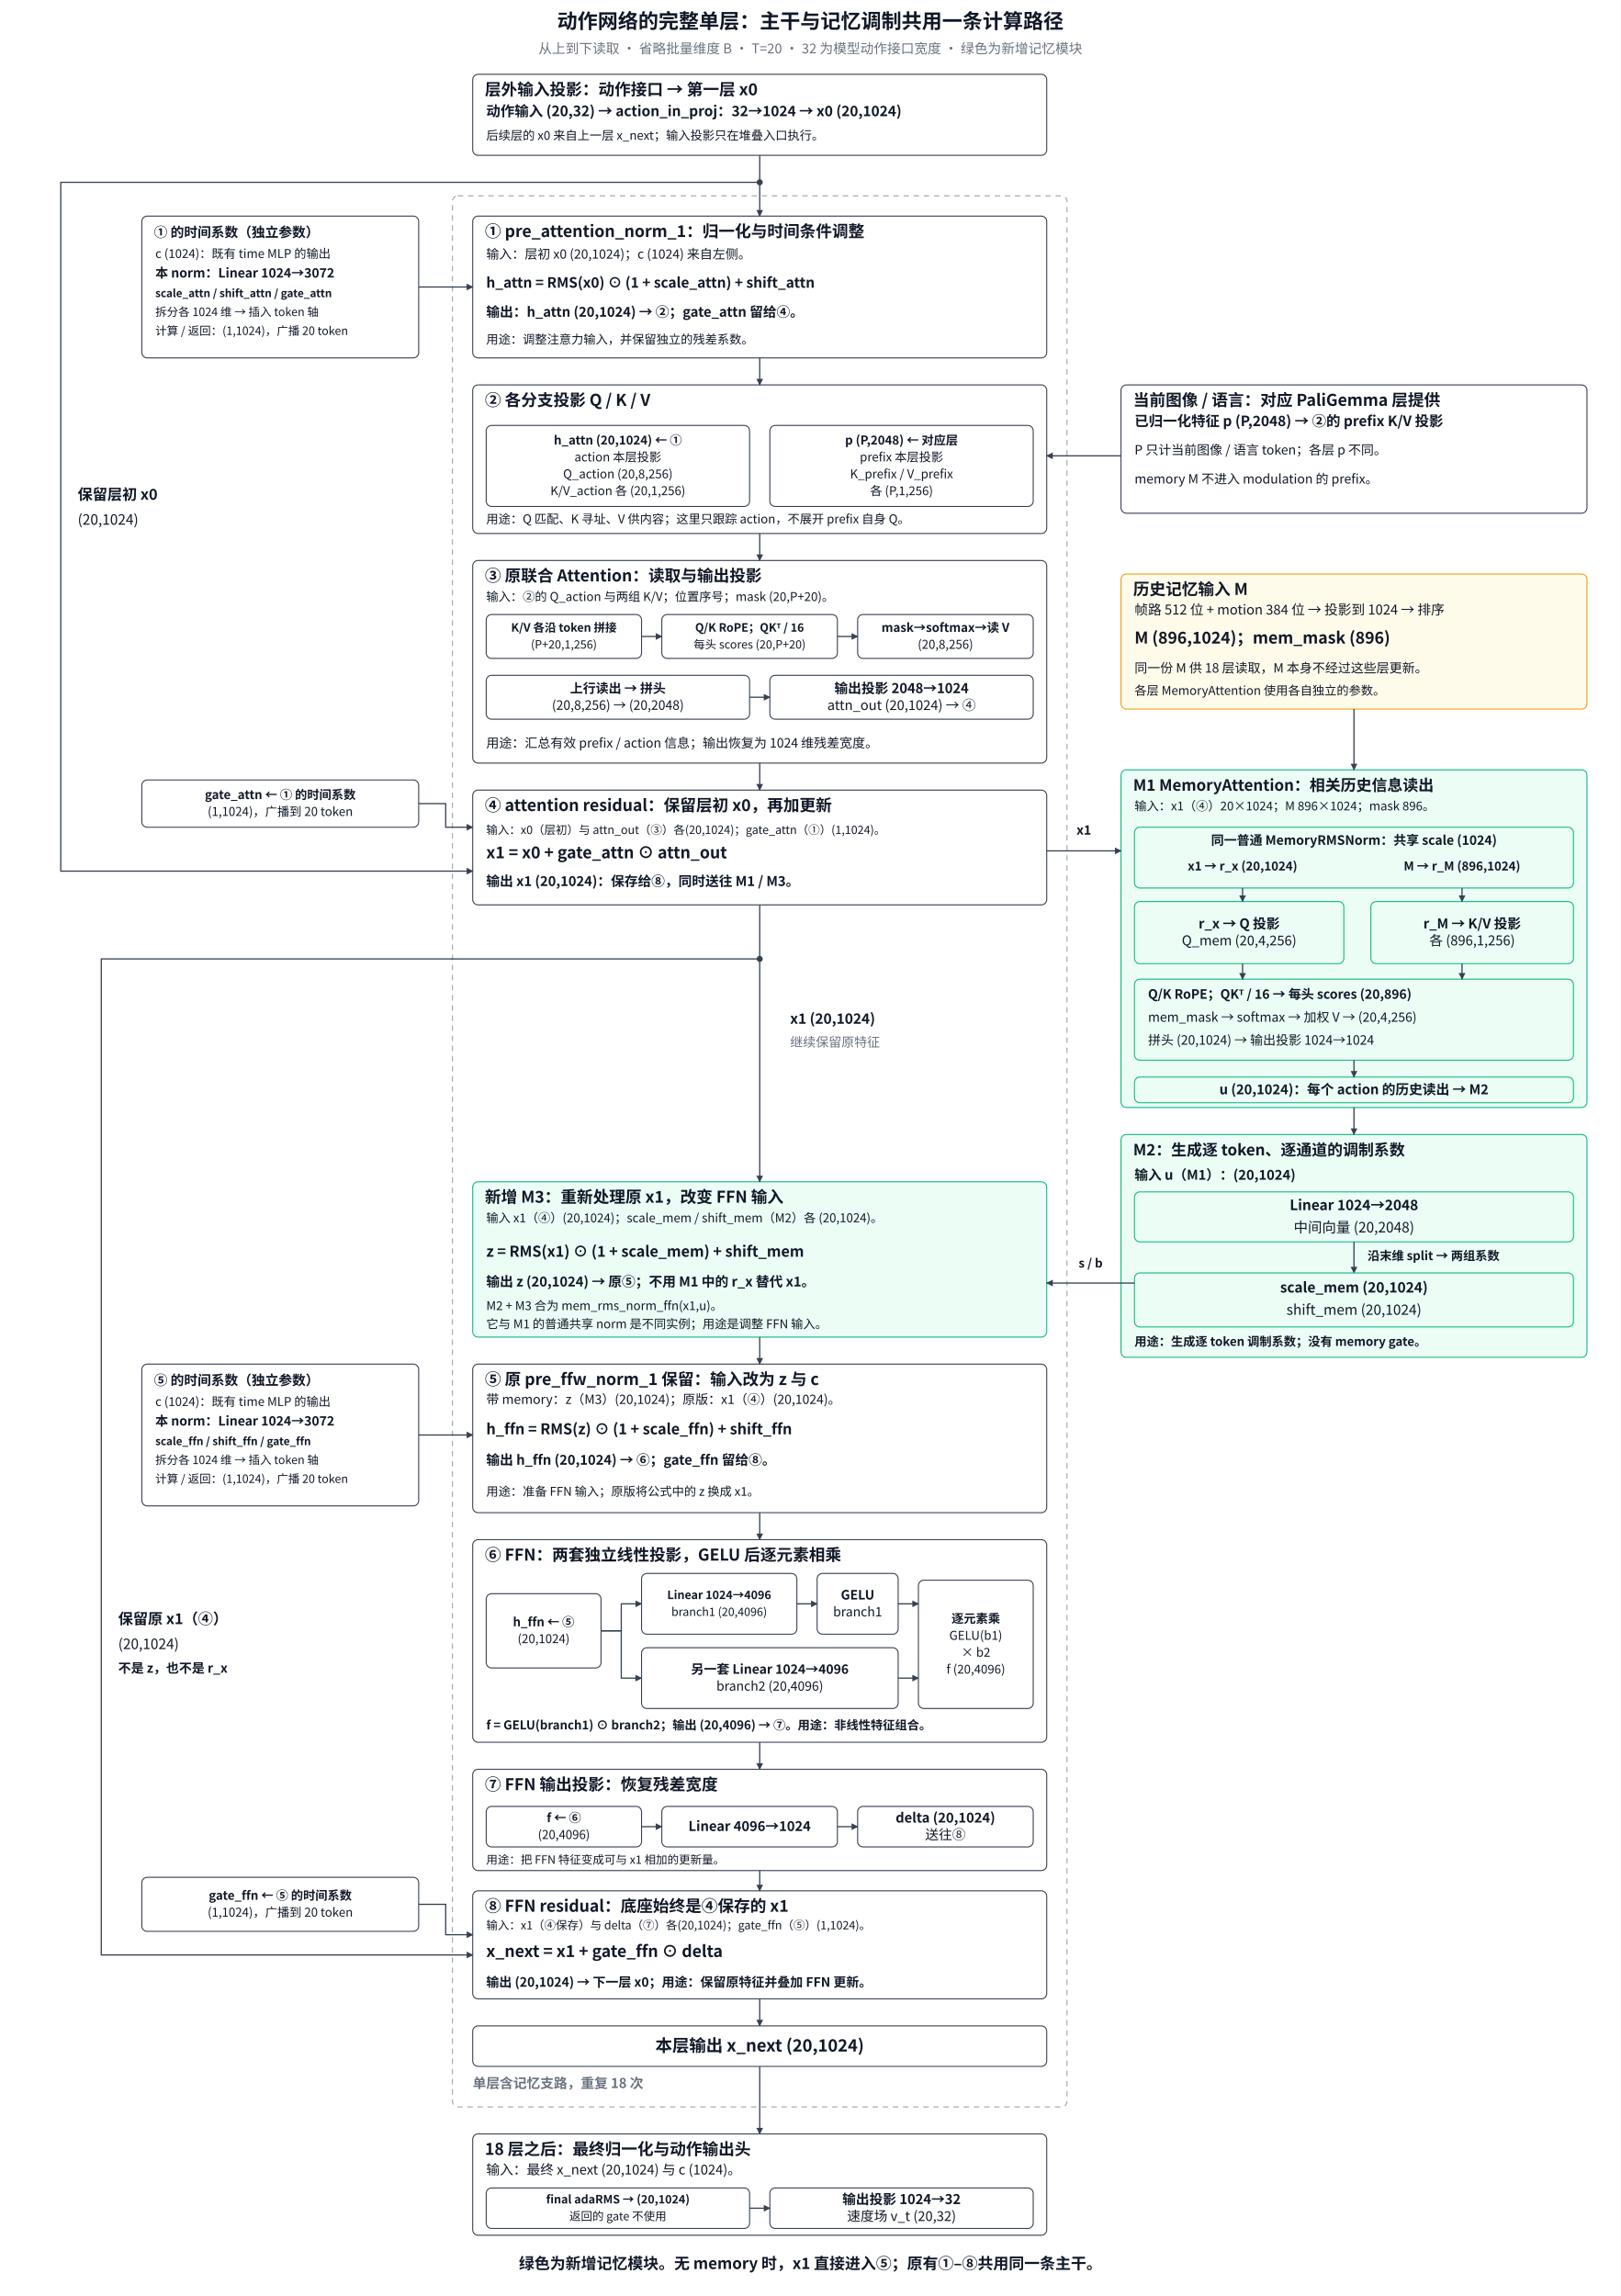
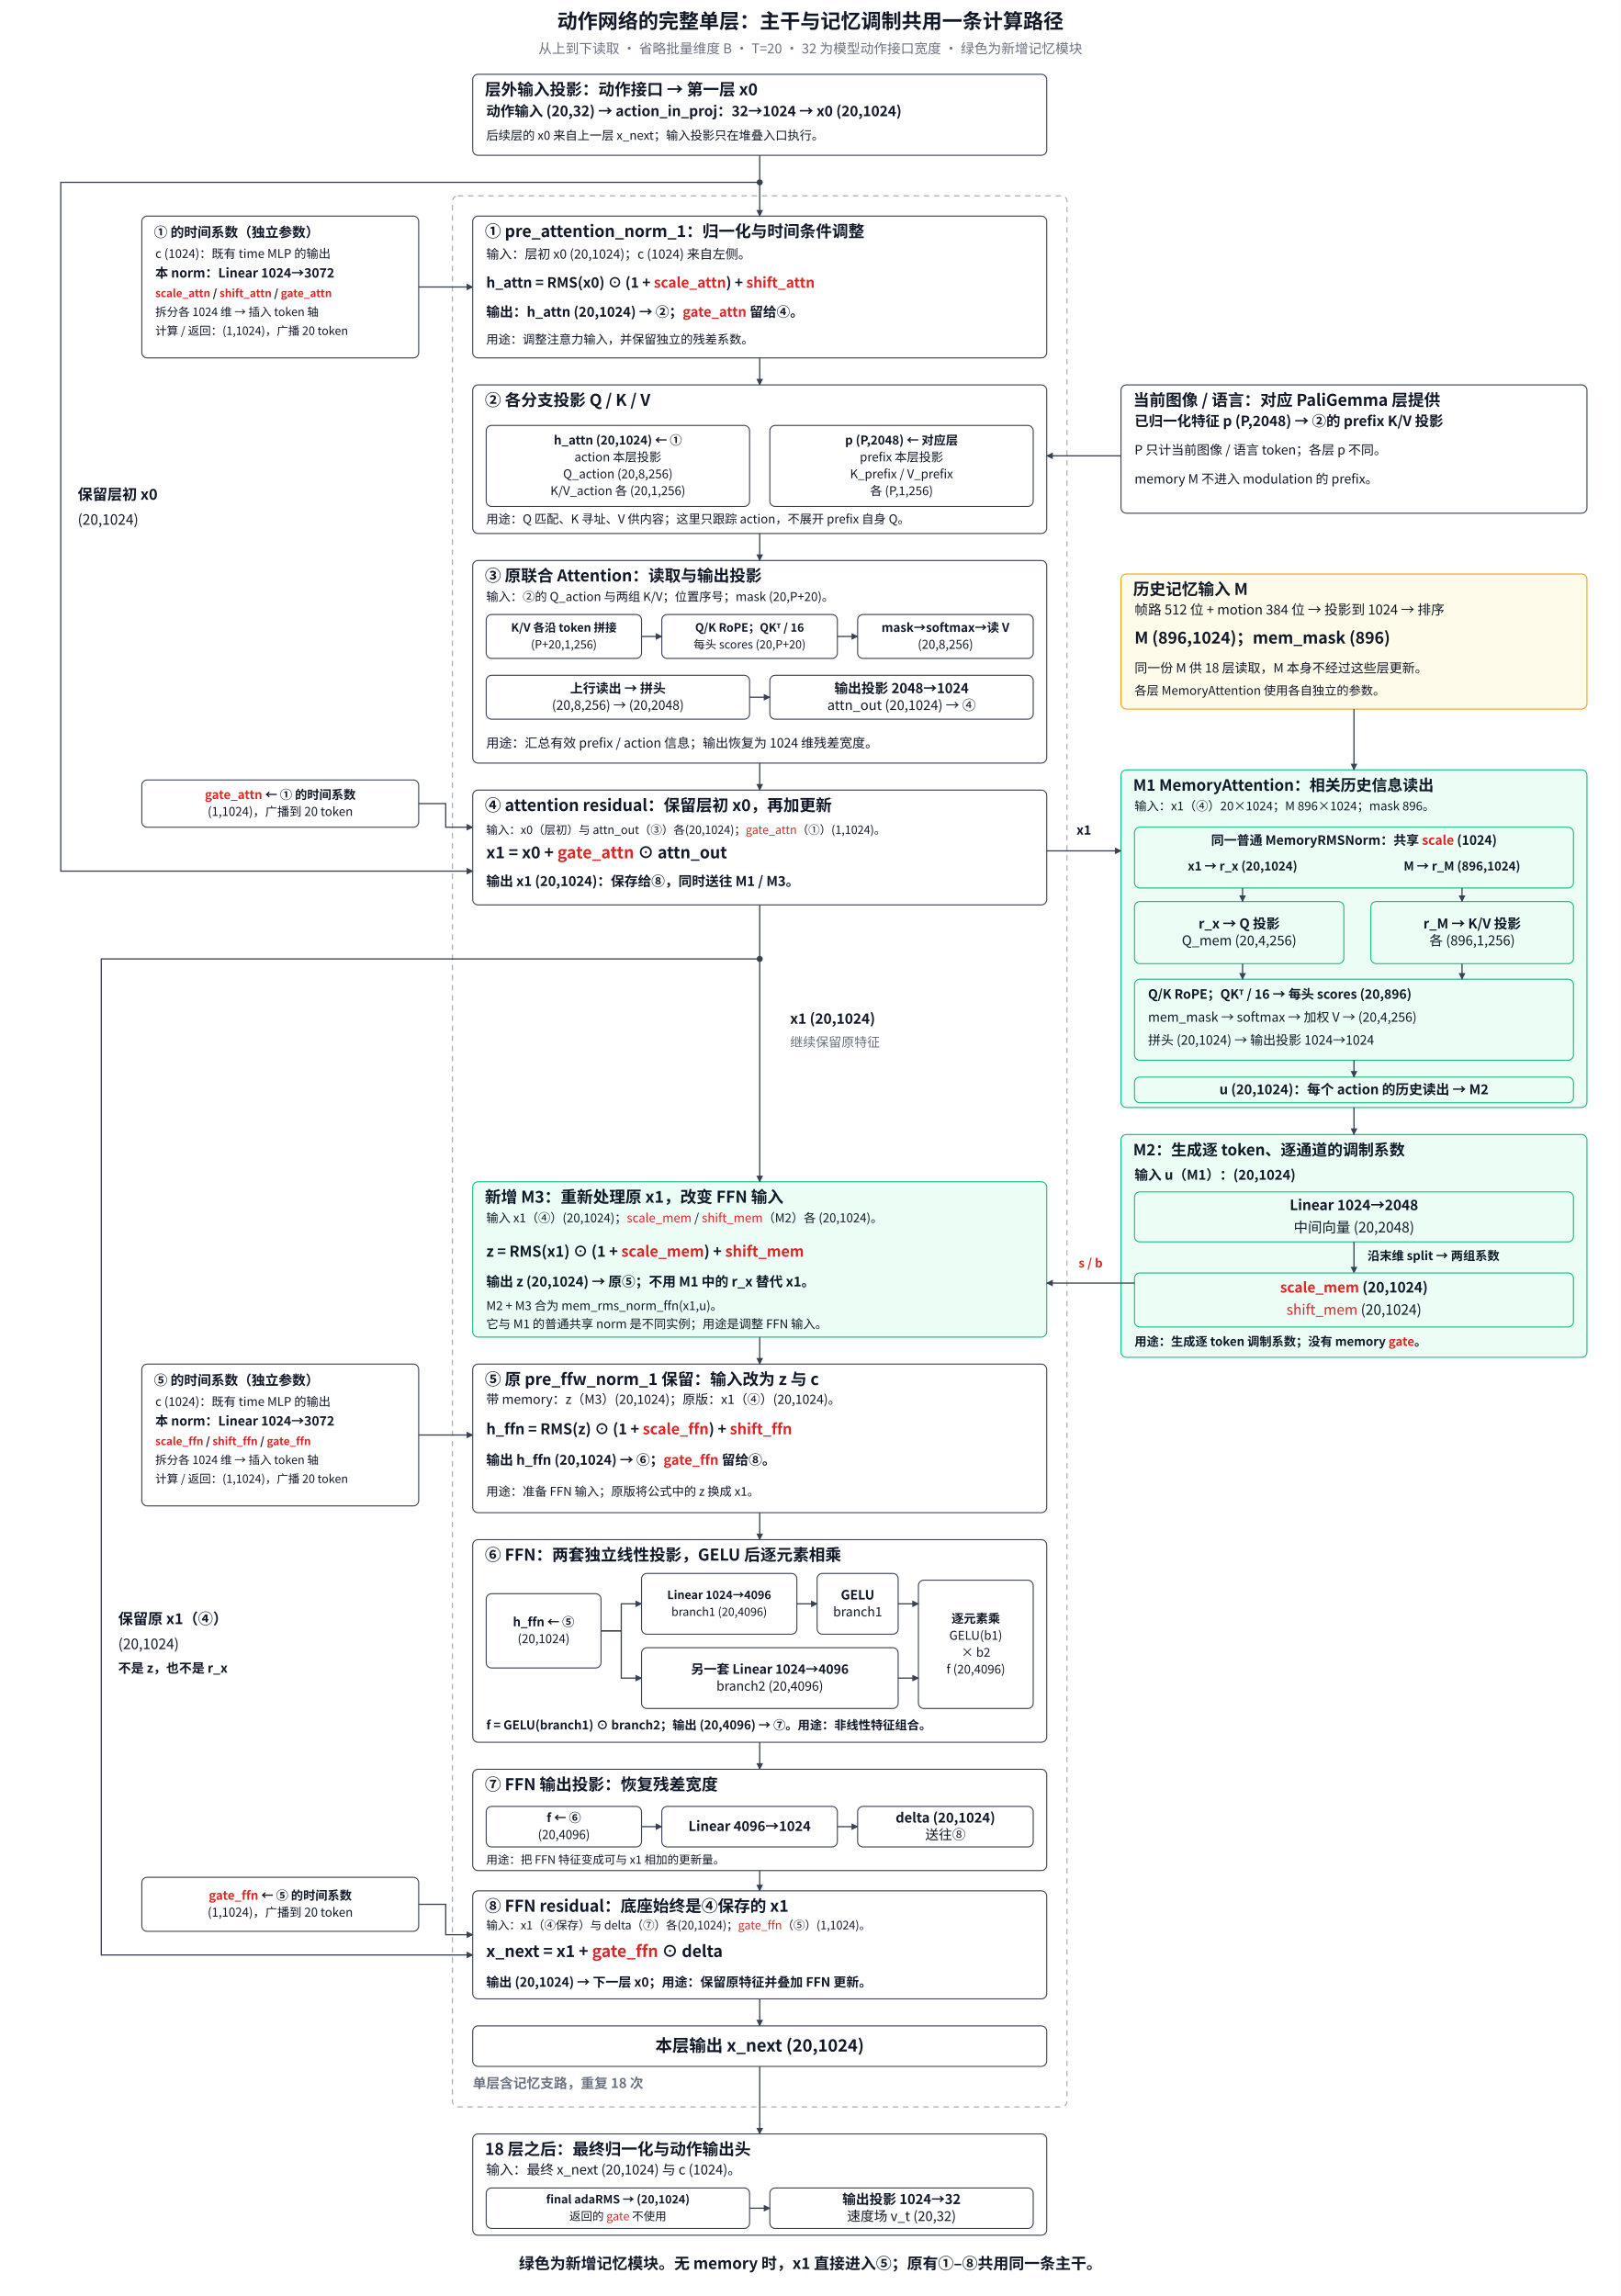
<svg xmlns="http://www.w3.org/2000/svg" viewBox="0 0 2400 3400" width="2400" height="3400" role="img" aria-labelledby="title desc">
  <defs>
    <marker id="arrow" markerUnits="userSpaceOnUse" markerWidth="10" markerHeight="10" refX="9" refY="5" orient="auto">
      <path d="M0,0 L10,5 L0,10 Z" fill="#374151" />
    </marker>
  </defs>
  <g font-family="'Noto Sans CJK SC','Source Han Sans SC','PingFang SC','Microsoft YaHei','Droid Sans Fallback',sans-serif">
    <rect width="2400" height="3400" fill="#fff" />
    <text x="1200" y="42" font-size="30" font-weight="700" fill="#111827" text-anchor="middle">动作网络的完整单层：主干与记忆调制共用一条计算路径</text>
    <text x="1200" y="79" font-size="20" font-weight="400" fill="#6B7280" text-anchor="middle">从上到下读取 · 省略批量维度 B · T=20 · 32 为模型动作接口宽度 · 绿色为新增记忆模块</text>
    <g id="action-embedding">
      <rect x="700" y="110" width="850" height="120" rx="8" fill="#fff" stroke="#374151" stroke-width="1.5" class="card" />
      <text x="718" y="141" font-size="24" font-weight="700" fill="#111827" text-anchor="start">层外输入投影：动作接口 → 第一层 x0</text>
      <text x="720" y="172" font-size="21" font-weight="700" fill="#111827" text-anchor="start">动作输入 (20,32) → action_in_proj：32→1024 → x0 (20,1024)</text>
      <text x="720" y="207" font-size="18" font-weight="400" fill="#111827" text-anchor="start">后续层的 x0 来自上一层 x_next；输入投影只在堆叠入口执行。</text>
    </g>
    <g id="main-layer-outline">
      <rect x="670" y="290" width="910" height="2830" rx="8" fill="#fff" stroke="#9CA3AF" stroke-width="1.5" class="panel" stroke-dasharray="8,7" />
      <text x="700" y="3092" font-size="20" font-weight="700" fill="#6B7280" text-anchor="start">单层含记忆支路，重复 18 次</text>
    </g>
    <g id="time-coefficients-attn">
      <rect x="210" y="320" width="410" height="210" rx="8" fill="#fff" stroke="#374151" stroke-width="1.5" class="card" />
      <text x="228" y="351" font-size="20" font-weight="700" fill="#111827" text-anchor="start">① 的时间系数（独立参数）</text>
      <text x="230" y="382" font-size="18" font-weight="400" fill="#111827" text-anchor="start">c (1024)：既有 time MLP 的输出</text>
      <text x="230" y="411" font-size="19" font-weight="700" fill="#111827" text-anchor="start">本 norm：Linear 1024→3072</text>
-       <text x="230" y="440" font-size="16" font-weight="700" fill="#111827" text-anchor="start">scale_attn / shift_attn / gate_attn</text>
+       <text x="230" y="440" font-size="16" font-weight="700" fill="#111827" text-anchor="start">
+         <tspan fill="#DC2626">scale_attn</tspan> / <tspan fill="#DC2626">shift_attn</tspan> / <tspan fill="#DC2626">gate_attn</tspan>
+       </text>
      <text x="230" y="468" font-size="17" font-weight="400" fill="#111827" text-anchor="start">拆分各 1024 维 → 插入 token 轴</text>
      <text x="230" y="496" font-size="17" font-weight="400" fill="#111827" text-anchor="start">计算 / 返回：(1,1024)，广播 20 token</text>
    </g>
    <g id="original-step-1">
      <rect x="700" y="320" width="850" height="210" rx="8" fill="#fff" stroke="#374151" stroke-width="1.5" class="card" />
      <text x="718" y="351" font-size="24" font-weight="700" fill="#111827" text-anchor="start">① pre_attention_norm_1：归一化与时间条件调整</text>
      <text x="720" y="383" font-size="19" font-weight="400" fill="#111827" text-anchor="start">输入：层初 x0 (20,1024)；c (1024) 来自左侧。</text>
-       <text x="720" y="426" font-size="21" font-weight="700" fill="#111827" text-anchor="start">h_attn = RMS(x0) ⊙ (1 + scale_attn) + shift_attn</text>
-       <text x="720" y="469" font-size="20" font-weight="700" fill="#111827" text-anchor="start">输出：h_attn (20,1024) → ②；gate_attn 留给④。</text>
+       <text x="720" y="426" font-size="21" font-weight="700" fill="#111827" text-anchor="start">h_attn = RMS(x0) ⊙ (1 + <tspan fill="#DC2626">scale_attn</tspan>) + <tspan fill="#DC2626">shift_attn</tspan>
+       </text>
+       <text x="720" y="469" font-size="20" font-weight="700" fill="#111827" text-anchor="start">输出：h_attn (20,1024) → ②；<tspan fill="#DC2626">gate_attn</tspan> 留给④。</text>
      <text x="720" y="509" font-size="18" font-weight="400" fill="#111827" text-anchor="start">用途：调整注意力输入，并保留独立的残差系数。</text>
    </g>
    <path d="M620,425 H700" fill="none" stroke="#374151" stroke-width="1.8" marker-end="url(#arrow)" />
    <path d="M1125,230 V320" fill="none" stroke="#374151" stroke-width="1.8" marker-end="url(#arrow)" />
    <g id="original-step-2">
      <rect x="700" y="570" width="850" height="220" rx="8" fill="#fff" stroke="#374151" stroke-width="1.5" class="card" />
      <text x="718" y="601" font-size="24" font-weight="700" fill="#111827" text-anchor="start">② 各分支投影 Q / K / V</text>
      <g id="action-qkv-projection">
        <rect x="720" y="630" width="390" height="120" rx="8" fill="#fff" stroke="#374151" stroke-width="1.5" class="card" />
        <text x="915.0" y="658.26" font-size="18" font-weight="700" fill="#111827" text-anchor="middle">h_attn (20,1024) ← ①</text>
        <text x="915.0" y="683.26" font-size="18" font-weight="400" fill="#111827" text-anchor="middle">action 本层投影</text>
        <text x="915.0" y="708.26" font-size="18" font-weight="400" fill="#111827" text-anchor="middle">Q_action (20,8,256)</text>
        <text x="915.0" y="733.26" font-size="18" font-weight="400" fill="#111827" text-anchor="middle">K/V_action 各 (20,1,256)</text>
      </g>
      <g id="prefix-kv-projection">
        <rect x="1140" y="630" width="390" height="120" rx="8" fill="#fff" stroke="#374151" stroke-width="1.5" class="card" />
        <text x="1335.0" y="658.26" font-size="18" font-weight="700" fill="#111827" text-anchor="middle">p (P,2048) ← 对应层</text>
        <text x="1335.0" y="683.26" font-size="18" font-weight="400" fill="#111827" text-anchor="middle">prefix 本层投影</text>
        <text x="1335.0" y="708.26" font-size="18" font-weight="400" fill="#111827" text-anchor="middle">K_prefix / V_prefix</text>
        <text x="1335.0" y="733.26" font-size="18" font-weight="400" fill="#111827" text-anchor="middle">各 (P,1,256)</text>
      </g>
      <text x="720" y="775" font-size="18" font-weight="400" fill="#111827" text-anchor="start">用途：Q 匹配、K 寻址、V 供内容；这里只跟踪 action，不展开 prefix 自身 Q。</text>
    </g>
    <g id="prefix-input">
      <rect x="1660" y="570" width="690" height="190" rx="8" fill="#fff" stroke="#374151" stroke-width="1.5" class="card" />
      <text x="1678" y="601" font-size="24" font-weight="700" fill="#111827" text-anchor="start">当前图像 / 语言：对应 PaliGemma 层提供</text>
      <text x="1680" y="631" font-size="21" font-weight="700" fill="#111827" text-anchor="start">已归一化特征 p (P,2048) → ②的 prefix K/V 投影</text>
      <text x="1680" y="673" font-size="19" font-weight="400" fill="#111827" text-anchor="start">P 只计当前图像 / 语言 token；各层 p 不同。</text>
      <text x="1680" y="716" font-size="19" font-weight="400" fill="#111827" text-anchor="start">memory M 不进入 modulation 的 prefix。</text>
    </g>
    <path d="M1660,675 H1550" fill="none" stroke="#374151" stroke-width="1.8" marker-end="url(#arrow)" />
    <path d="M1125,530 V570" fill="none" stroke="#374151" stroke-width="1.8" marker-end="url(#arrow)" />
    <g id="original-step-3">
      <rect x="700" y="830" width="850" height="300" rx="8" fill="#fff" stroke="#374151" stroke-width="1.5" class="card" />
      <text x="718" y="861" font-size="24" font-weight="700" fill="#111827" text-anchor="start">③ 原联合 Attention：读取与输出投影</text>
      <text x="720" y="890" font-size="18" font-weight="400" fill="#111827" text-anchor="start">输入：②的 Q_action 与两组 K/V；位置序号；mask (20,P+20)。</text>
      <g id="attention-concat-kv">
        <rect x="720" y="910" width="230" height="65" rx="8" fill="#fff" stroke="#374151" stroke-width="1.5" class="card" />
        <text x="835.0" y="935.44" font-size="17" font-weight="700" fill="#111827" text-anchor="middle">K/V 各沿 token 拼接</text>
        <text x="835.0" y="960.44" font-size="17" font-weight="400" fill="#111827" text-anchor="middle">(P+20,1,256)</text>
      </g>
      <g id="attention-scores">
        <rect x="980" y="910" width="260" height="65" rx="8" fill="#fff" stroke="#374151" stroke-width="1.5" class="card" />
        <text x="1110.0" y="935.44" font-size="17" font-weight="700" fill="#111827" text-anchor="middle">Q/K RoPE；QKᵀ / 16</text>
        <text x="1110.0" y="960.44" font-size="17" font-weight="400" fill="#111827" text-anchor="middle">每头 scores (20,P+20)</text>
      </g>
      <g id="attention-read-values">
        <rect x="1270" y="910" width="260" height="65" rx="8" fill="#fff" stroke="#374151" stroke-width="1.5" class="card" />
        <text x="1400.0" y="935.76" font-size="18" font-weight="700" fill="#111827" text-anchor="middle">mask→softmax→读 V</text>
        <text x="1400.0" y="960.76" font-size="18" font-weight="400" fill="#111827" text-anchor="middle">(20,8,256)</text>
      </g>
      <path d="M950,942.5 H980" fill="none" stroke="#374151" stroke-width="1.8" marker-end="url(#arrow)" />
      <path d="M1240,942.5 H1270" fill="none" stroke="#374151" stroke-width="1.8" marker-end="url(#arrow)" />
      <g id="attention-merge-heads">
        <rect x="720" y="1000" width="390" height="65" rx="8" fill="#fff" stroke="#374151" stroke-width="1.5" class="card" />
        <text x="915.0" y="1026.08" font-size="19" font-weight="700" fill="#111827" text-anchor="middle">上行读出 → 拼头</text>
        <text x="915.0" y="1051.08" font-size="19" font-weight="400" fill="#111827" text-anchor="middle">(20,8,256) → (20,2048)</text>
      </g>
      <g id="attention-output-projection">
        <rect x="1140" y="1000" width="390" height="65" rx="8" fill="#fff" stroke="#374151" stroke-width="1.5" class="card" />
        <text x="1335.0" y="1026.4" font-size="20" font-weight="700" fill="#111827" text-anchor="middle">输出投影 2048→1024</text>
        <text x="1335.0" y="1051.4" font-size="20" font-weight="400" fill="#111827" text-anchor="middle">attn_out (20,1024) → ④</text>
      </g>
      <path d="M1110,1032.5 H1140" fill="none" stroke="#374151" stroke-width="1.8" marker-end="url(#arrow)" />
      <text x="720" y="1107" font-size="19" font-weight="400" fill="#111827" text-anchor="start">用途：汇总有效 prefix / action 信息；输出恢复为 1024 维残差宽度。</text>
    </g>
    <path d="M1125,790 V830" fill="none" stroke="#374151" stroke-width="1.8" marker-end="url(#arrow)" />
    <g id="gate-attn-source">
      <rect x="210" y="1155" width="410" height="70" rx="8" fill="#fff" stroke="#374151" stroke-width="1.5" class="card" />
-       <text x="415.0" y="1183.26" font-size="18" font-weight="700" fill="#111827" text-anchor="middle">gate_attn ← ① 的时间系数</text>
+       <text x="415.0" y="1183.26" font-size="18" font-weight="700" fill="#111827" text-anchor="middle">
+         <tspan fill="#DC2626">gate_attn</tspan> ← ① 的时间系数</text>
      <text x="415.0" y="1208.26" font-size="18" font-weight="400" fill="#111827" text-anchor="middle">(1,1024)，广播到 20 token</text>
    </g>
    <g id="original-step-4">
      <rect x="700" y="1170" width="850" height="170" rx="8" fill="#fff" stroke="#374151" stroke-width="1.5" class="card" />
      <text x="718" y="1201" font-size="24" font-weight="700" fill="#111827" text-anchor="start">④ attention residual：保留层初 x0，再加更新</text>
-       <text x="720" y="1235" font-size="17" font-weight="400" fill="#111827" text-anchor="start">输入：x0（层初）与 attn_out（③）各(20,1024)；gate_attn（①）(1,1024)。</text>
-       <text x="720" y="1271" font-size="24" font-weight="700" fill="#111827" text-anchor="start">x1 = x0 + gate_attn ⊙ attn_out</text>
+       <text x="720" y="1235" font-size="17" font-weight="400" fill="#111827" text-anchor="start">输入：x0（层初）与 attn_out（③）各(20,1024)；<tspan fill="#DC2626">gate_attn</tspan>（①）(1,1024)。</text>
+       <text x="720" y="1271" font-size="24" font-weight="700" fill="#111827" text-anchor="start">x1 = x0 + <tspan fill="#DC2626">gate_attn</tspan> ⊙ attn_out</text>
      <text x="720" y="1312" font-size="20" font-weight="700" fill="#111827" text-anchor="start">输出 x1 (20,1024)：保存给⑧，同时送往 M1 / M3。</text>
    </g>
    <path d="M620,1190 H660 V1225 H700" fill="none" stroke="#374151" stroke-width="1.8" marker-end="url(#arrow)" />
    <path d="M1125,1130 V1170" fill="none" stroke="#374151" stroke-width="1.8" marker-end="url(#arrow)" />
    <g id="projected-memory-input">
      <rect x="1660" y="850" width="690" height="200" rx="8" fill="#FFFBEB" stroke="#F59E0B" stroke-width="1.5" class="card" />
      <text x="1678" y="881" font-size="24" font-weight="700" fill="#111827" text-anchor="start">历史记忆输入 M</text>
      <text x="1680" y="910" font-size="20" font-weight="400" fill="#111827" text-anchor="start">帧路 512 位 + motion 384 位 → 投影到 1024 → 排序</text>
      <text x="1680" y="953" font-size="24" font-weight="700" fill="#111827" text-anchor="start">M (896,1024)；mem_mask (896)</text>
      <text x="1680" y="996" font-size="19" font-weight="400" fill="#111827" text-anchor="start">同一份 M 供 18 层读取，M 本身不经过这些层更新。</text>
      <text x="1680" y="1029" font-size="18" font-weight="400" fill="#111827" text-anchor="start">各层 MemoryAttention 使用各自独立的参数。</text>
    </g>
    <g id="memory-step-m1">
      <rect x="1660" y="1140" width="690" height="500" rx="8" fill="#ECFDF5" stroke="#10B981" stroke-width="1.5" class="card" />
      <text x="1678" y="1171" font-size="23" font-weight="700" fill="#111827" text-anchor="start">M1 MemoryAttention：相关历史信息读出</text>
      <text x="1680" y="1200" font-size="18" font-weight="400" fill="#111827" text-anchor="start">输入：x1（④）20×1024；M 896×1024；mask 896。</text>
      <g id="memory-shared-normalization">
        <rect x="1680" y="1225" width="650" height="90" rx="8" fill="#ECFDF5" stroke="#10B981" stroke-width="1.5" class="card" />
-         <text x="2005" y="1251" font-size="19" font-weight="700" fill="#111827" text-anchor="middle">同一普通 MemoryRMSNorm：共享 scale (1024)</text>
+         <text x="2005" y="1251" font-size="19" font-weight="700" fill="#111827" text-anchor="middle">同一普通 MemoryRMSNorm：共享 <tspan fill="#DC2626">scale</tspan> (1024)</text>
        <text x="1840" y="1289" font-size="18" font-weight="700" fill="#111827" text-anchor="middle">x1 → r_x (20,1024)</text>
        <text x="2165" y="1289" font-size="18" font-weight="700" fill="#111827" text-anchor="middle">M → r_M (896,1024)</text>
      </g>
      <g id="memory-query-projection">
        <rect x="1680" y="1335" width="310" height="92" rx="8" fill="#ECFDF5" stroke="#10B981" stroke-width="1.5" class="card" />
        <text x="1835.0" y="1374.9" font-size="20" font-weight="700" fill="#111827" text-anchor="middle">r_x → Q 投影</text>
        <text x="1835.0" y="1399.9" font-size="20" font-weight="400" fill="#111827" text-anchor="middle">Q_mem (20,4,256)</text>
      </g>
      <g id="memory-kv-projection">
        <rect x="2030" y="1335" width="300" height="92" rx="8" fill="#ECFDF5" stroke="#10B981" stroke-width="1.5" class="card" />
        <text x="2180.0" y="1374.9" font-size="20" font-weight="700" fill="#111827" text-anchor="middle">r_M → K/V 投影</text>
        <text x="2180.0" y="1399.9" font-size="20" font-weight="400" fill="#111827" text-anchor="middle">各 (896,1,256)</text>
      </g>
      <path d="M1840,1315 V1335" fill="none" stroke="#374151" stroke-width="1.8" marker-end="url(#arrow)" />
      <path d="M2165,1315 V1335" fill="none" stroke="#374151" stroke-width="1.8" marker-end="url(#arrow)" />
      <g id="memory-attention-read">
        <rect x="1680" y="1450" width="650" height="120" rx="8" fill="#ECFDF5" stroke="#10B981" stroke-width="1.5" class="card" />
        <text x="1700" y="1479" font-size="19" font-weight="700" fill="#111827" text-anchor="start">Q/K RoPE；QKᵀ / 16 → 每头 scores (20,896)</text>
        <text x="1700" y="1513" font-size="19" font-weight="400" fill="#111827" text-anchor="start">mem_mask → softmax → 加权 V → (20,4,256)</text>
        <text x="1700" y="1547" font-size="19" font-weight="400" fill="#111827" text-anchor="start">拼头 (20,1024) → 输出投影 1024→1024</text>
      </g>
      <path d="M1840,1427 V1450" fill="none" stroke="#374151" stroke-width="1.8" marker-end="url(#arrow)" />
      <path d="M2165,1427 V1450" fill="none" stroke="#374151" stroke-width="1.8" marker-end="url(#arrow)" />
      <g id="memory-readout-u">
        <rect x="1680" y="1595" width="650" height="38" rx="8" fill="#ECFDF5" stroke="#10B981" stroke-width="1.5" class="card" />
        <text x="2005.0" y="1620.4" font-size="20" font-weight="700" fill="#111827" text-anchor="middle">u (20,1024)：每个 action 的历史读出 → M2</text>
      </g>
      <path d="M2005,1570 V1595" fill="none" stroke="#374151" stroke-width="1.8" marker-end="url(#arrow)" />
    </g>
    <path d="M2005,1050 V1140" fill="none" stroke="#374151" stroke-width="1.8" marker-end="url(#arrow)" />
    <path d="M1550,1260 H1660" fill="none" stroke="#374151" stroke-width="1.8" marker-end="url(#arrow)" />
    <text x="1605" y="1236" font-size="19" font-weight="700" fill="#111827" text-anchor="middle">x1</text>
    <g id="memory-step-m2">
      <rect x="1660" y="1680" width="690" height="330" rx="8" fill="#ECFDF5" stroke="#10B981" stroke-width="1.5" class="card" />
      <text x="1678" y="1711" font-size="23" font-weight="700" fill="#111827" text-anchor="start">M2：生成逐 token、逐通道的调制系数</text>
      <text x="1680" y="1747" font-size="20" font-weight="700" fill="#111827" text-anchor="start">输入 u（M1）：(20,1024)</text>
      <g id="memory-coefficient-linear">
        <rect x="1680" y="1765" width="650" height="74" rx="8" fill="#ECFDF5" stroke="#10B981" stroke-width="1.5" class="card" />
        <text x="2005.0" y="1792" font-size="21" font-weight="700" fill="#111827" text-anchor="middle">Linear 1024→2048</text>
        <text x="2005.0" y="1825" font-size="21" font-weight="400" fill="#111827" text-anchor="middle">中间向量 (20,2048)</text>
      </g>
      <text x="2025" y="1866" font-size="18" font-weight="700" fill="#111827" text-anchor="start">沿末维 split → 两组系数</text>
      <path d="M2005,1839 V1885" fill="none" stroke="#374151" stroke-width="1.8" marker-end="url(#arrow)" />
      <g id="memory-scale-shift-output">
        <rect x="1680" y="1885" width="650" height="80" rx="8" fill="#ECFDF5" stroke="#10B981" stroke-width="1.5" class="card" />
-         <text x="2005.0" y="1914" font-size="21" font-weight="700" fill="#111827" text-anchor="middle">scale_mem (20,1024)</text>
-         <text x="2005.0" y="1947" font-size="21" font-weight="400" fill="#111827" text-anchor="middle">shift_mem (20,1024)</text>
-       </g>
-       <text x="1680" y="1993" font-size="18" font-weight="700" fill="#111827" text-anchor="start">用途：生成逐 token 调制系数；没有 memory gate。</text>
+         <text x="2005.0" y="1914" font-size="21" font-weight="700" fill="#111827" text-anchor="middle">
+           <tspan fill="#DC2626">scale_mem</tspan> (20,1024)</text>
+         <text x="2005.0" y="1947" font-size="21" font-weight="400" fill="#111827" text-anchor="middle">
+           <tspan fill="#DC2626">shift_mem</tspan> (20,1024)</text>
+       </g>
+       <text x="1680" y="1993" font-size="18" font-weight="700" fill="#111827" text-anchor="start">用途：生成逐 token 调制系数；没有 memory <tspan fill="#DC2626">gate</tspan>。</text>
    </g>
    <path d="M2005,1640 V1680" fill="none" stroke="#374151" stroke-width="1.8" marker-end="url(#arrow)" />
    <g id="memory-step-m3">
      <rect x="700" y="1750" width="850" height="230" rx="8" fill="#ECFDF5" stroke="#10B981" stroke-width="1.5" class="card" />
      <text x="718" y="1781" font-size="24" font-weight="700" fill="#111827" text-anchor="start">新增 M3：重新处理原 x1，改变 FFN 输入</text>
-       <text x="720" y="1810" font-size="18" font-weight="400" fill="#111827" text-anchor="start">输入 x1（④）(20,1024)；scale_mem / shift_mem（M2）各 (20,1024)。</text>
-       <text x="720" y="1861" font-size="22" font-weight="700" fill="#111827" text-anchor="start">z = RMS(x1) ⊙ (1 + scale_mem) + shift_mem</text>
+       <text x="720" y="1810" font-size="18" font-weight="400" fill="#111827" text-anchor="start">输入 x1（④）(20,1024)；<tspan fill="#DC2626">scale_mem</tspan> / <tspan fill="#DC2626">shift_mem</tspan>（M2）各 (20,1024)。</text>
+       <text x="720" y="1861" font-size="22" font-weight="700" fill="#111827" text-anchor="start">z = RMS(x1) ⊙ (1 + <tspan fill="#DC2626">scale_mem</tspan>) + <tspan fill="#DC2626">shift_mem</tspan>
+       </text>
      <text x="720" y="1905" font-size="20" font-weight="700" fill="#111827" text-anchor="start">输出 z (20,1024) → 原⑤；不用 M1 中的 r_x 替代 x1。</text>
      <text x="720" y="1940" font-size="18" font-weight="400" fill="#111827" text-anchor="start">M2 + M3 合为 mem_rms_norm_ffn(x1,u)。</text>
      <text x="720" y="1967" font-size="18" font-weight="400" fill="#111827" text-anchor="start">它与 M1 的普通共享 norm 是不同实例；用途是调整 FFN 输入。</text>
    </g>
    <path d="M1680,1900 H1550" fill="none" stroke="#374151" stroke-width="1.8" marker-end="url(#arrow)" />
-     <text x="1615" y="1877" font-size="18" font-weight="700" fill="#111827" text-anchor="middle">s / b</text>
+     <text x="1615" y="1877" font-size="18" font-weight="700" fill="#111827" text-anchor="middle">
+       <tspan fill="#DC2626">s / b</tspan>
+     </text>
    <path d="M1125,1340 V1750" fill="none" stroke="#374151" stroke-width="1.8" marker-end="url(#arrow)" />
    <text x="1170" y="1516" font-size="21" font-weight="700" fill="#111827" text-anchor="start">x1 (20,1024)</text>
    <text x="1170" y="1550" font-size="19" font-weight="400" fill="#6B7280" text-anchor="start">继续保留原特征</text>
    <g id="time-coefficients-ffn">
      <rect x="210" y="2020" width="410" height="210" rx="8" fill="#fff" stroke="#374151" stroke-width="1.5" class="card" />
      <text x="228" y="2051" font-size="20" font-weight="700" fill="#111827" text-anchor="start">⑤ 的时间系数（独立参数）</text>
      <text x="230" y="2082" font-size="18" font-weight="400" fill="#111827" text-anchor="start">c (1024)：既有 time MLP 的输出</text>
      <text x="230" y="2111" font-size="19" font-weight="700" fill="#111827" text-anchor="start">本 norm：Linear 1024→3072</text>
-       <text x="230" y="2140" font-size="16" font-weight="700" fill="#111827" text-anchor="start">scale_ffn / shift_ffn / gate_ffn</text>
+       <text x="230" y="2140" font-size="16" font-weight="700" fill="#111827" text-anchor="start">
+         <tspan fill="#DC2626">scale_ffn</tspan> / <tspan fill="#DC2626">shift_ffn</tspan> / <tspan fill="#DC2626">gate_ffn</tspan>
+       </text>
      <text x="230" y="2168" font-size="17" font-weight="400" fill="#111827" text-anchor="start">拆分各 1024 维 → 插入 token 轴</text>
      <text x="230" y="2196" font-size="17" font-weight="400" fill="#111827" text-anchor="start">计算 / 返回：(1,1024)，广播 20 token</text>
    </g>
    <g id="original-step-5">
      <rect x="700" y="2020" width="850" height="220" rx="8" fill="#fff" stroke="#374151" stroke-width="1.5" class="card" />
      <text x="718" y="2051" font-size="24" font-weight="700" fill="#111827" text-anchor="start">⑤ 原 pre_ffw_norm_1 保留：输入改为 z 与 c</text>
      <text x="720" y="2079" font-size="19" font-weight="400" fill="#111827" text-anchor="start">带 memory：z（M3）(20,1024)；原版：x1（④）(20,1024)。</text>
-       <text x="720" y="2124" font-size="22" font-weight="700" fill="#111827" text-anchor="start">h_ffn = RMS(z) ⊙ (1 + scale_ffn) + shift_ffn</text>
-       <text x="720" y="2169" font-size="20" font-weight="700" fill="#111827" text-anchor="start">输出 h_ffn (20,1024) → ⑥；gate_ffn 留给⑧。</text>
+       <text x="720" y="2124" font-size="22" font-weight="700" fill="#111827" text-anchor="start">h_ffn = RMS(z) ⊙ (1 + <tspan fill="#DC2626">scale_ffn</tspan>) + <tspan fill="#DC2626">shift_ffn</tspan>
+       </text>
+       <text x="720" y="2169" font-size="20" font-weight="700" fill="#111827" text-anchor="start">输出 h_ffn (20,1024) → ⑥；<tspan fill="#DC2626">gate_ffn</tspan> 留给⑧。</text>
      <text x="720" y="2215" font-size="18" font-weight="400" fill="#111827" text-anchor="start">用途：准备 FFN 输入；原版将公式中的 z 换成 x1。</text>
    </g>
    <path d="M620,2125 H700" fill="none" stroke="#374151" stroke-width="1.8" marker-end="url(#arrow)" />
    <path d="M1125,1980 V2020" fill="none" stroke="#374151" stroke-width="1.8" marker-end="url(#arrow)" />
    <g id="original-step-6">
      <rect x="700" y="2280" width="850" height="300" rx="8" fill="#fff" stroke="#374151" stroke-width="1.5" class="card" />
      <text x="718" y="2311" font-size="24" font-weight="700" fill="#111827" text-anchor="start">⑥ FFN：两套独立线性投影，GELU 后逐元素相乘</text>
      <g id="ffn-input">
        <rect x="720" y="2360" width="170" height="110" rx="8" fill="#fff" stroke="#374151" stroke-width="1.5" class="card" />
        <text x="805.0" y="2408.26" font-size="18" font-weight="700" fill="#111827" text-anchor="middle">h_ffn ← ⑤</text>
        <text x="805.0" y="2433.26" font-size="18" font-weight="400" fill="#111827" text-anchor="middle">(20,1024)</text>
      </g>
      <g id="ffn-branch-one">
        <rect x="950" y="2330" width="230" height="90" rx="8" fill="#fff" stroke="#374151" stroke-width="1.5" class="card" />
        <text x="1065.0" y="2367.94" font-size="17" font-weight="700" fill="#111827" text-anchor="middle">Linear 1024→4096</text>
        <text x="1065.0" y="2392.94" font-size="17" font-weight="400" fill="#111827" text-anchor="middle">branch1 (20,4096)</text>
      </g>
      <g id="ffn-gelu">
        <rect x="1210" y="2330" width="120" height="90" rx="8" fill="#fff" stroke="#374151" stroke-width="1.5" class="card" />
        <text x="1270.0" y="2368.58" font-size="19" font-weight="700" fill="#111827" text-anchor="middle">GELU</text>
        <text x="1270.0" y="2393.58" font-size="19" font-weight="400" fill="#111827" text-anchor="middle">branch1</text>
      </g>
      <g id="ffn-branch-two">
        <rect x="950" y="2440" width="380" height="90" rx="8" fill="#fff" stroke="#374151" stroke-width="1.5" class="card" />
        <text x="1140.0" y="2478.58" font-size="19" font-weight="700" fill="#111827" text-anchor="middle">另一套 Linear 1024→4096</text>
        <text x="1140.0" y="2503.58" font-size="19" font-weight="400" fill="#111827" text-anchor="middle">branch2 (20,4096)</text>
      </g>
      <g id="ffn-product">
        <rect x="1360" y="2340" width="170" height="190" rx="8" fill="#fff" stroke="#374151" stroke-width="1.5" class="card" />
        <text x="1445.0" y="2403.26" font-size="18" font-weight="700" fill="#111827" text-anchor="middle">逐元素乘</text>
        <text x="1445.0" y="2428.26" font-size="18" font-weight="400" fill="#111827" text-anchor="middle">GELU(b1)</text>
        <text x="1445.0" y="2453.26" font-size="18" font-weight="400" fill="#111827" text-anchor="middle">× b2</text>
        <text x="1445.0" y="2478.26" font-size="18" font-weight="400" fill="#111827" text-anchor="middle">f (20,4096)</text>
      </g>
      <path d="M890,2415 H920 V2375 H950" fill="none" stroke="#374151" stroke-width="1.8" marker-end="url(#arrow)" />
      <path d="M890,2415 H920 V2485 H950" fill="none" stroke="#374151" stroke-width="1.8" marker-end="url(#arrow)" />
      <path d="M1180,2375 H1210" fill="none" stroke="#374151" stroke-width="1.8" marker-end="url(#arrow)" />
      <path d="M1330,2375 H1360" fill="none" stroke="#374151" stroke-width="1.8" marker-end="url(#arrow)" />
      <path d="M1330,2485 H1360" fill="none" stroke="#374151" stroke-width="1.8" marker-end="url(#arrow)" />
      <text x="720" y="2561" font-size="18" font-weight="700" fill="#111827" text-anchor="start">f = GELU(branch1) ⊙ branch2；输出 (20,4096) → ⑦。用途：非线性特征组合。</text>
    </g>
    <path d="M1125,2240 V2280" fill="none" stroke="#374151" stroke-width="1.8" marker-end="url(#arrow)" />
    <g id="original-step-7">
      <rect x="700" y="2620" width="850" height="150" rx="8" fill="#fff" stroke="#374151" stroke-width="1.5" class="card" />
      <text x="718" y="2651" font-size="24" font-weight="700" fill="#111827" text-anchor="start">⑦ FFN 输出投影：恢复残差宽度</text>
      <g id="ffn-down-input">
        <rect x="720" y="2675" width="230" height="60" rx="8" fill="#fff" stroke="#374151" stroke-width="1.5" class="card" />
        <text x="835.0" y="2698.26" font-size="18" font-weight="700" fill="#111827" text-anchor="middle">f ← ⑥</text>
        <text x="835.0" y="2723.26" font-size="18" font-weight="400" fill="#111827" text-anchor="middle">(20,4096)</text>
      </g>
      <g id="ffn-down-projection">
        <rect x="980" y="2675" width="260" height="60" rx="8" fill="#fff" stroke="#374151" stroke-width="1.5" class="card" />
        <text x="1110.0" y="2711.4" font-size="20" font-weight="700" fill="#111827" text-anchor="middle">Linear 4096→1024</text>
      </g>
      <g id="ffn-delta">
        <rect x="1270" y="2675" width="260" height="60" rx="8" fill="#fff" stroke="#374151" stroke-width="1.5" class="card" />
        <text x="1400.0" y="2698.9" font-size="20" font-weight="700" fill="#111827" text-anchor="middle">delta (20,1024)</text>
        <text x="1400.0" y="2723.9" font-size="20" font-weight="400" fill="#111827" text-anchor="middle">送往⑧</text>
      </g>
      <path d="M950,2705 H980" fill="none" stroke="#374151" stroke-width="1.8" marker-end="url(#arrow)" />
      <path d="M1240,2705 H1270" fill="none" stroke="#374151" stroke-width="1.8" marker-end="url(#arrow)" />
      <text x="720" y="2760" font-size="17" font-weight="400" fill="#111827" text-anchor="start">用途：把 FFN 特征变成可与 x1 相加的更新量。</text>
    </g>
    <path d="M1125,2580 V2620" fill="none" stroke="#374151" stroke-width="1.8" marker-end="url(#arrow)" />
    <g id="gate-ffn-source">
      <rect x="210" y="2780" width="410" height="80" rx="8" fill="#fff" stroke="#374151" stroke-width="1.5" class="card" />
-       <text x="415.0" y="2813.26" font-size="18" font-weight="700" fill="#111827" text-anchor="middle">gate_ffn ← ⑤ 的时间系数</text>
+       <text x="415.0" y="2813.26" font-size="18" font-weight="700" fill="#111827" text-anchor="middle">
+         <tspan fill="#DC2626">gate_ffn</tspan> ← ⑤ 的时间系数</text>
      <text x="415.0" y="2838.26" font-size="18" font-weight="400" fill="#111827" text-anchor="middle">(1,1024)，广播到 20 token</text>
    </g>
    <g id="original-step-8">
      <rect x="700" y="2800" width="850" height="160" rx="8" fill="#fff" stroke="#374151" stroke-width="1.5" class="card" />
      <text x="718" y="2831" font-size="24" font-weight="700" fill="#111827" text-anchor="start">⑧ FFN residual：底座始终是④保存的 x1</text>
-       <text x="720" y="2857" font-size="17" font-weight="400" fill="#111827" text-anchor="start">输入：x1（④保存）与 delta（⑦）各(20,1024)；gate_ffn（⑤）(1,1024)。</text>
-       <text x="720" y="2898" font-size="24" font-weight="700" fill="#111827" text-anchor="start">x_next = x1 + gate_ffn ⊙ delta</text>
+       <text x="720" y="2857" font-size="17" font-weight="400" fill="#111827" text-anchor="start">输入：x1（④保存）与 delta（⑦）各(20,1024)；<tspan fill="#DC2626">gate_ffn</tspan>（⑤）(1,1024)。</text>
+       <text x="720" y="2898" font-size="24" font-weight="700" fill="#111827" text-anchor="start">x_next = x1 + <tspan fill="#DC2626">gate_ffn</tspan> ⊙ delta</text>
      <text x="720" y="2942" font-size="19" font-weight="700" fill="#111827" text-anchor="start">输出 (20,1024) → 下一层 x0；用途：保留原特征并叠加 FFN 更新。</text>
    </g>
    <path d="M620,2820 H660 V2865 H700" fill="none" stroke="#374151" stroke-width="1.8" marker-end="url(#arrow)" />
    <path d="M1125,2770 V2800" fill="none" stroke="#374151" stroke-width="1.8" marker-end="url(#arrow)" />
    <g id="layer-output">
      <rect x="700" y="3000" width="850" height="60" rx="8" fill="#fff" stroke="#374151" stroke-width="1.5" class="card" />
      <text x="1125.0" y="3038.0" font-size="25" font-weight="700" fill="#111827" text-anchor="middle">本层输出 x_next (20,1024)</text>
    </g>
    <path d="M1125,2960 V3000" fill="none" stroke="#374151" stroke-width="1.8" marker-end="url(#arrow)" />
    <g id="preserved-residual-bases">
      <path d="M1125,270 H90 V1290 H700" fill="none" stroke="#374151" stroke-width="1.8" marker-end="url(#arrow)" />
      <text x="115" y="740" font-size="22" font-weight="700" fill="#111827" text-anchor="start">保留层初 x0</text>
      <text x="115" y="777" font-size="21" font-weight="400" fill="#111827" text-anchor="start">(20,1024)</text>
      <path d="M1125,1420 H150 V2895 H700" fill="none" stroke="#374151" stroke-width="1.8" marker-end="url(#arrow)" />
      <text x="175" y="2405" font-size="22" font-weight="700" fill="#111827" text-anchor="start">保留原 x1（④）</text>
      <text x="175" y="2442" font-size="21" font-weight="400" fill="#111827" text-anchor="start">(20,1024)</text>
      <text x="175" y="2477" font-size="19" font-weight="700" fill="#111827" text-anchor="start">不是 z，也不是 r_x</text>
      <circle cx="1125" cy="270" r="4.5" fill="#374151" />
      <circle cx="1125" cy="1420" r="4.5" fill="#374151" />
    </g>
    <g id="after-eighteen-layer-head">
      <rect x="700" y="3160" width="850" height="150" rx="8" fill="#fff" stroke="#374151" stroke-width="1.5" class="card" />
      <text x="718" y="3191" font-size="24" font-weight="700" fill="#111827" text-anchor="start">18 层之后：最终归一化与动作输出头</text>
      <text x="720" y="3220" font-size="20" font-weight="400" fill="#111827" text-anchor="start">输入：最终 x_next (20,1024) 与 c (1024)。</text>
      <g id="final-normalization">
        <rect x="720" y="3240" width="390" height="60" rx="8" fill="#fff" stroke="#374151" stroke-width="1.5" class="card" />
        <text x="915.0" y="3262.94" font-size="17" font-weight="700" fill="#111827" text-anchor="middle">final adaRMS → (20,1024)</text>
-         <text x="915.0" y="3287.94" font-size="17" font-weight="400" fill="#111827" text-anchor="middle">返回的 gate 不使用</text>
+         <text x="915.0" y="3287.94" font-size="17" font-weight="400" fill="#111827" text-anchor="middle">返回的 <tspan fill="#DC2626">gate</tspan> 不使用</text>
      </g>
      <g id="final-action-projection">
        <rect x="1140" y="3240" width="390" height="60" rx="8" fill="#fff" stroke="#374151" stroke-width="1.5" class="card" />
        <text x="1335.0" y="3263.9" font-size="20" font-weight="700" fill="#111827" text-anchor="middle">输出投影 1024→32</text>
        <text x="1335.0" y="3288.9" font-size="20" font-weight="400" fill="#111827" text-anchor="middle">速度场 v_t (20,32)</text>
      </g>
      <path d="M1110,3270 H1140" fill="none" stroke="#374151" stroke-width="1.8" marker-end="url(#arrow)" />
    </g>
    <path d="M1125,3060 V3160" fill="none" stroke="#374151" stroke-width="1.8" marker-end="url(#arrow)" />
    <text x="1200" y="3360" font-size="23" font-weight="700" fill="#111827" text-anchor="middle">绿色为新增记忆模块。无 memory 时，x1 直接进入⑤；原有①–⑧共用同一条主干。</text>
  </g>
</svg>
